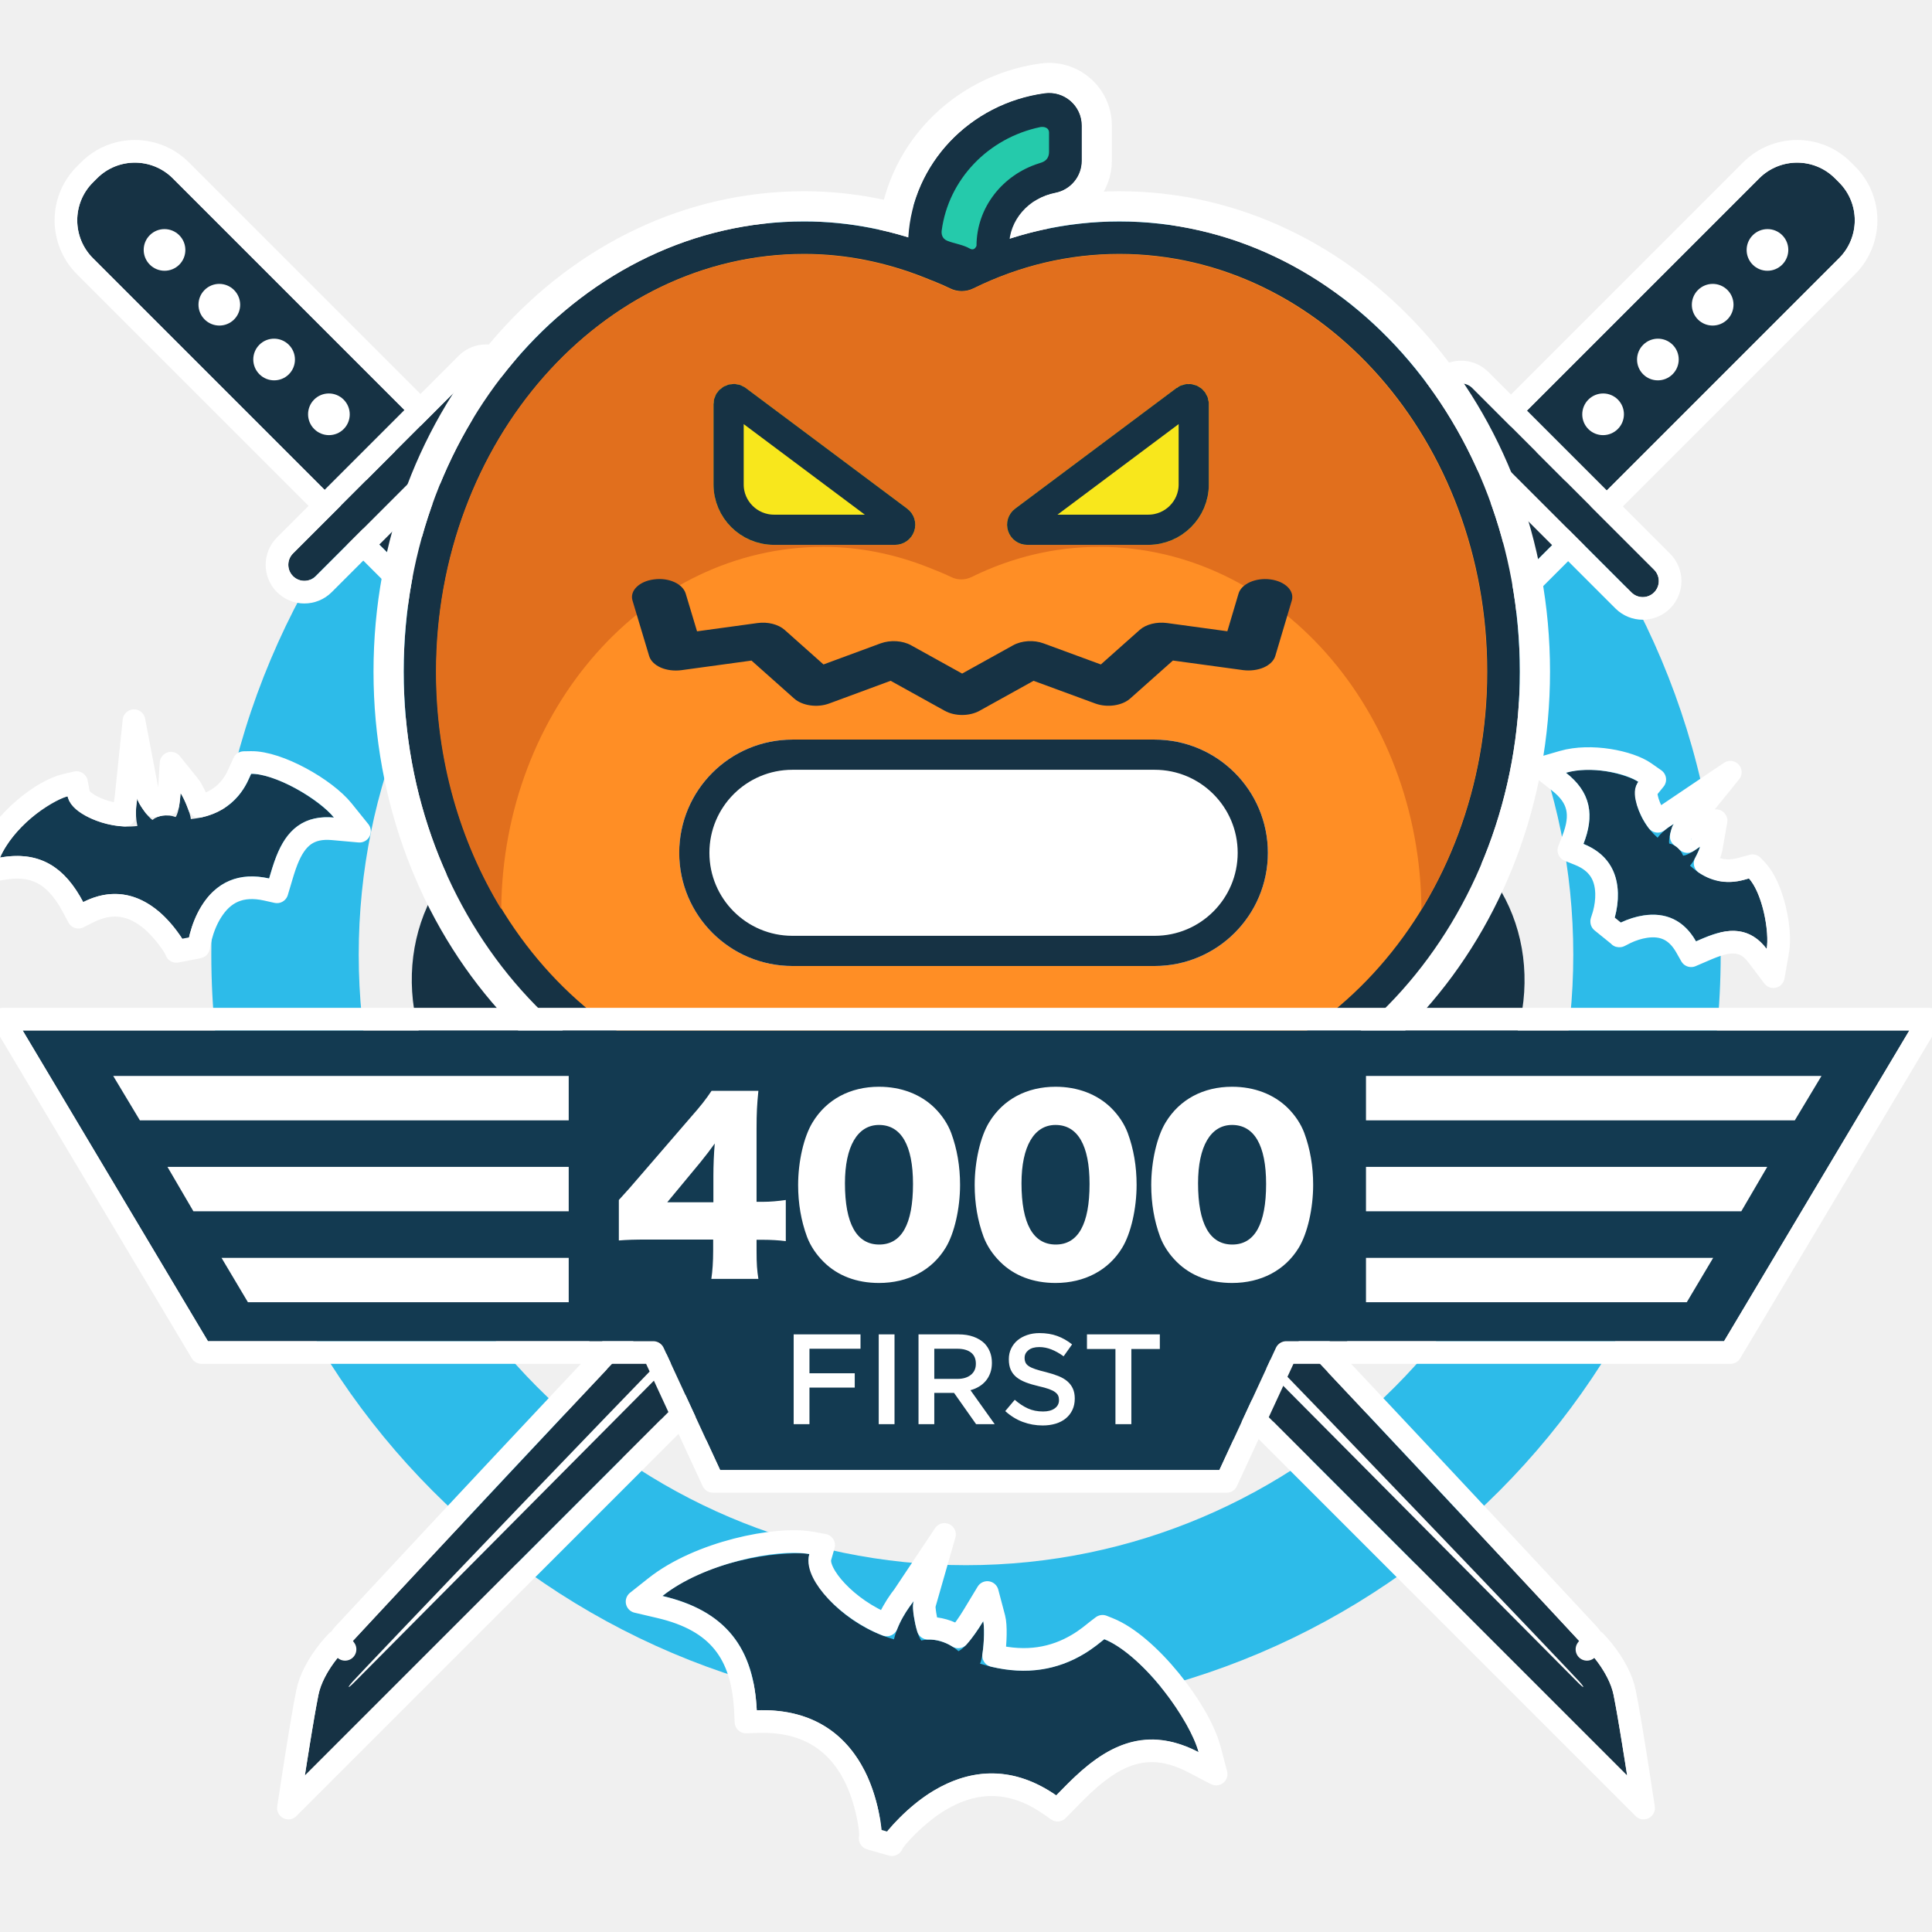
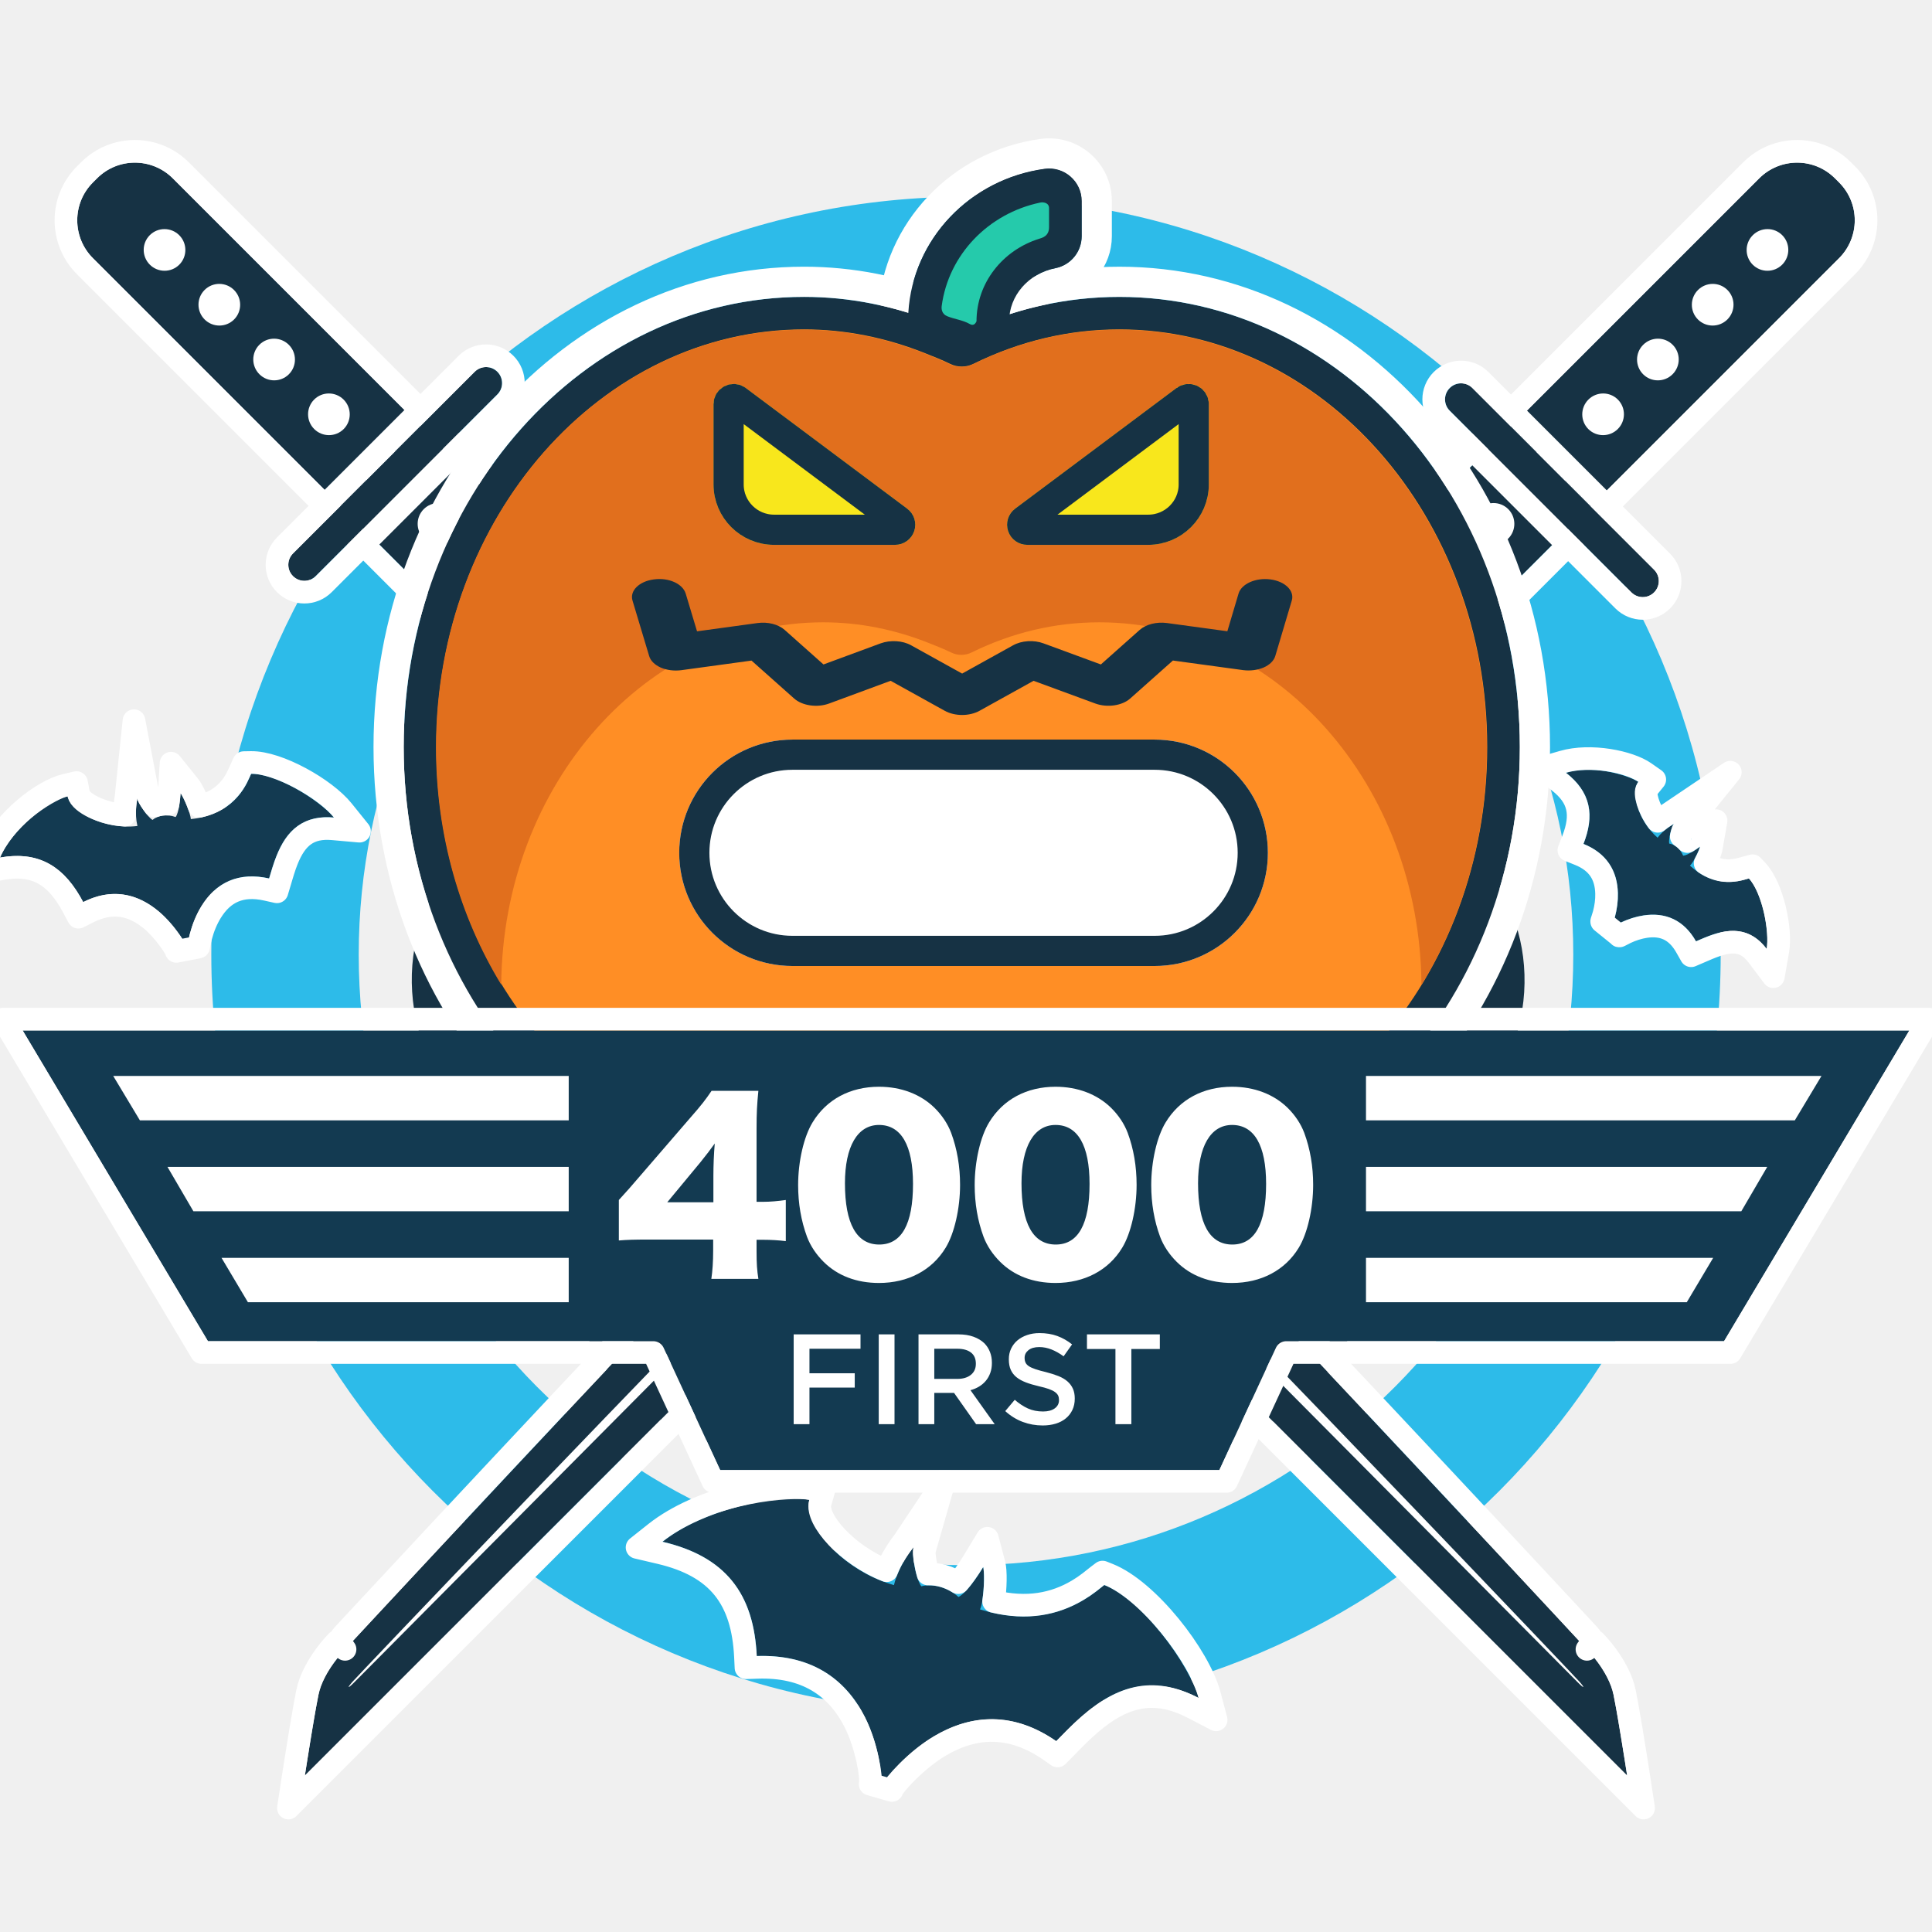
<svg xmlns="http://www.w3.org/2000/svg" xmlns:xlink="http://www.w3.org/1999/xlink" width="128" height="128" viewBox="0 0 128 128">
  <defs>
-     <path id="a" d="M63.501,96.361 C64.055,96.098 64.87,94.823 65.14,94.376 C65.247,94.781 65.194,96.618 64.93,97.187 C69.76,98.688 72.469,96.097 73.163,95.567 C75.843,96.634 78.883,101.061 79.412,103.053 C74.837,100.671 71.844,104.021 69.978,105.916 C63.644,101.521 58.517,108.467 58.372,108.974 C58.533,108.41 58.085,99.999 50.137,100.277 C49.955,96.546 48.438,93.77 43.888,92.703 C47.288,90.008 52.524,89.728 53.62,89.926 C53.188,91.434 55.669,94.556 59.227,95.577 C59.557,94.223 60.391,93.256 60.527,93.052 C60.395,93.513 60.673,95.159 61.038,95.655 C61.777,95.466 62.756,95.694 63.501,96.361 Z M111.513,43.658 C111.807,43.643 112.423,43.212 112.631,43.057 C112.595,43.265 112.195,44.104 111.964,44.317 C113.752,45.948 115.459,45.274 115.87,45.164 C116.814,46.177 117.225,48.814 117.047,49.838 C115.549,47.849 113.563,48.818 112.364,49.333 C110.516,46.072 106.867,48.29 106.7,48.496 C106.885,48.267 108.416,44.29 104.909,42.877 C105.595,41.116 105.506,39.538 103.75,38.163 C105.778,37.575 108.109,38.461 108.543,38.765 C108.046,39.379 108.483,41.304 109.819,42.466 C110.239,41.904 110.8,41.618 110.9,41.55 C110.749,41.738 110.532,42.553 110.588,42.853 C110.948,42.909 111.326,43.205 111.513,43.658 Z M11.636,41.097 C11.861,40.804 11.943,39.844 11.963,39.513 C12.135,39.727 12.623,40.83 12.641,41.233 C15.676,40.929 16.41,38.719 16.637,38.233 C18.386,38.203 21.277,40.078 22.125,41.13 C18.98,40.849 18.306,43.579 17.83,45.167 C13.167,44.126 12.352,49.52 12.416,49.856 C12.345,49.482 9.733,44.599 5.513,46.732 C4.363,44.562 2.76,43.289 -2.33146835e-15,43.782 C1.078,41.34 3.831,39.877 4.479,39.723 C4.671,40.726 6.892,41.965 9.104,41.69 C8.901,40.804 9.079,40.023 9.095,39.869 C9.153,40.175 9.768,41.084 10.105,41.288 C10.451,40.993 11.045,40.885 11.636,41.097 Z" />
+     <path id="a" d="M63.501,92.769 C64.055,92.505 64.87,91.23 65.14,90.784 C65.247,91.188 65.194,93.025 64.93,93.594 C69.76,95.096 72.469,92.504 73.163,91.975 C75.843,93.042 78.883,97.469 79.412,99.46 C74.837,97.079 71.844,100.429 69.978,102.324 C63.644,97.928 58.517,104.874 58.372,105.381 C58.533,104.818 58.085,96.406 50.137,96.684 C49.955,92.954 48.438,90.177 43.888,89.111 C47.288,86.415 52.524,86.135 53.62,86.333 C53.188,87.841 55.669,90.964 59.227,91.984 C59.557,90.63 60.391,89.663 60.527,89.46 C60.395,89.92 60.673,91.567 61.038,92.062 C61.777,91.873 62.756,92.101 63.501,92.769 Z M111.513,43.658 C111.807,43.643 112.423,43.212 112.631,43.057 C112.595,43.265 112.195,44.104 111.964,44.317 C113.752,45.948 115.459,45.274 115.87,45.164 C116.814,46.177 117.225,48.814 117.047,49.838 C115.549,47.849 113.563,48.818 112.364,49.333 C110.516,46.072 106.867,48.29 106.7,48.496 C106.885,48.267 108.416,44.29 104.909,42.877 C105.595,41.116 105.506,39.538 103.75,38.163 C105.778,37.575 108.109,38.461 108.543,38.765 C108.046,39.379 108.483,41.304 109.819,42.466 C110.239,41.904 110.8,41.618 110.9,41.55 C110.749,41.738 110.532,42.553 110.588,42.853 C110.948,42.909 111.326,43.205 111.513,43.658 Z M11.636,41.097 C11.861,40.804 11.943,39.844 11.963,39.513 C12.135,39.727 12.623,40.83 12.641,41.233 C15.676,40.929 16.41,38.719 16.637,38.233 C18.386,38.203 21.277,40.078 22.125,41.13 C18.98,40.849 18.306,43.579 17.83,45.167 C13.167,44.126 12.352,49.52 12.416,49.856 C12.345,49.482 9.733,44.599 5.513,46.732 C4.363,44.562 2.76,43.289 -2.33146835e-15,43.782 C1.078,41.34 3.831,39.877 4.479,39.723 C4.671,40.726 6.892,41.965 9.104,41.69 C8.901,40.804 9.079,40.023 9.095,39.869 C9.153,40.175 9.768,41.084 10.105,41.288 C10.451,40.993 11.045,40.885 11.636,41.097 Z" />
    <path id="b" d="M5.12,3.553 C5.12,1.591 6.707,0 8.664,0 L9.059,0 C11.016,0 12.603,1.59 12.603,3.553 L12.603,47.784 L5.12,47.784 L5.12,3.553 Z" />
    <path id="c" d="M0,0 L6.302,0 C6.302,0 6.165,16.61 5.504,42.956 C4.843,69.302 4.032,90.533 4.032,90.533 C4.032,90.533 4.032,92.57 3.151,93.904 C2.27,95.239 0,98.332 0,98.332 L0,0 Z" />
    <rect id="d" width="17.723" height="1.975" y="47.389" rx=".987" />
    <path id="e" d="M5.12,3.553 C5.12,1.591 6.707,0 8.664,0 L9.059,0 C11.016,0 12.603,1.59 12.603,3.553 L12.603,47.784 L5.12,47.784 L5.12,3.553 Z" />
    <path id="f" d="M0,0 L6.302,0 C6.302,0 6.165,16.61 5.504,42.956 C4.843,69.302 4.032,90.533 4.032,90.533 C4.032,90.533 4.032,92.57 3.151,93.904 C2.27,95.239 0,98.332 0,98.332 L0,0 Z" />
    <rect id="g" width="17.723" height="1.975" y="47.389" rx=".987" />
    <rect id="h" width="19.149" height="2.126" x=".461" y=".654" rx="1.063" />
    <rect id="i" width="19.149" height="2.126" x=".536" y=".361" rx="1.063" />
    <path id="j" d="M44.92,4.6 C44.92,5.63 44.189,6.516 43.175,6.714 C41.394,7.061 40.114,8.543 40.114,10.234 L40.114,10.598 C40.114,12.152 38.513,13.195 37.085,12.571 C36.475,12.304 35.808,12.075 35.005,11.848 C34.029,11.572 33.376,10.656 33.437,9.647 C33.729,4.783 37.531,0.81 42.464,0.132 C43.763,-0.046 44.92,0.959 44.92,2.266 L44.92,4.6 Z" />
    <path id="k" d="M36.976,11.031 C40.294,9.43 43.812,8.616 47.42,8.616 C62.118,8.616 73.95,22.051 73.95,38.44 C73.95,54.829 62.118,68.265 47.42,68.265 L26.533,68.265 C11.835,68.265 0.003,54.83 0.003,38.44 C0.003,22.051 11.835,8.615 26.533,8.615 C29.524,8.615 32.481,9.203 35.362,10.352 C36.235,10.7 36.592,10.848 36.976,11.031 Z" />
-     <path id="l" d="M41.314,30.044 C40.738,30.044 40.228,29.677 40.046,29.133 C39.863,28.589 40.051,27.989 40.512,27.645 L51.206,19.651 C51.611,19.346 52.155,19.302 52.606,19.524 C53.059,19.751 53.345,20.211 53.345,20.716 L53.345,26.046 C53.345,28.25 51.546,30.044 49.334,30.044 L41.314,30.044 Z M32.56,30.044 L24.539,30.044 C22.328,30.044 20.529,28.25 20.529,26.046 L20.529,20.716 C20.529,20.211 20.815,19.751 21.268,19.524 C21.718,19.302 22.262,19.346 22.667,19.651 L33.361,27.645 C33.822,27.989 34.01,28.589 33.827,29.133 C33.646,29.677 33.135,30.044 32.56,30.044 Z" />
+     <path id="l" d="M41.314,25.044 C40.738,25.044 40.228,24.677 40.046,24.133 C39.863,23.589 40.051,22.989 40.512,22.645 L51.206,14.651 C51.611,14.346 52.155,14.302 52.606,14.524 C53.059,14.751 53.345,15.211 53.345,15.716 L53.345,21.046 C53.345,23.25 51.546,25.044 49.334,25.044 L41.314,25.044 Z M32.56,25.044 L24.539,25.044 C22.328,25.044 20.529,23.25 20.529,21.046 L20.529,15.716 C20.529,15.211 20.815,14.751 21.268,14.524 C21.718,14.302 22.262,14.346 22.667,14.651 L33.361,22.645 C33.822,22.989 34.01,23.589 33.827,24.133 C33.646,24.677 33.135,25.044 32.56,25.044 Z" />
    <path id="m" d="M84.736,83.858 L114.223,83.858 L126.5,63.27 L1.5,63.27 L13.777,83.858 L43.764,83.858 L47.713,92.395 L80.787,92.395 L84.736,83.858 Z" />
    <rect id="n" width="39" height="15" rx="7.5" />
  </defs>
  <g fill="none" fill-rule="evenodd">
    <rect width="128" height="128" />
    <g transform="translate(0 5)">
      <g fill-rule="nonzero" transform="translate(0 8.034)">
        <path fill="#2DBBE9" d="M64,90.664 C86.211,90.664 104.234,72.563 104.234,50.215 C104.234,27.866 86.211,9.766 64,9.766 C41.789,9.766 23.766,27.866 23.766,50.215 C23.766,72.563 41.789,90.664 64,90.664 Z M64,100.429 C36.386,100.429 14,77.947 14,50.215 C14,22.482 36.386,0 64,0 C91.614,0 114,22.482 114,50.215 C114,77.947 91.614,100.429 64,100.429 Z" />
        <g stroke-linecap="round" stroke-linejoin="round">
          <use fill="#133A51" fill-rule="evenodd" xlink:href="#a" />
-           <path stroke="#FFFFFF" stroke-width="1.5" d="M63.484,95.413 C63.776,95.087 64.171,94.531 64.498,93.989 L65.413,92.474 L65.865,94.185 C65.987,94.645 65.964,95.792 65.828,96.657 C68.032,97.188 69.844,96.841 71.4,95.917 C71.679,95.752 71.933,95.577 72.189,95.382 C72.321,95.281 72.667,95.003 72.708,94.971 L73.046,94.713 L73.441,94.871 C76.061,95.914 79.444,100.253 80.137,102.86 L80.573,104.503 L79.066,103.718 C76.312,102.285 74.168,102.947 71.766,105.194 C71.559,105.387 71.352,105.59 71.112,105.832 C70.976,105.969 70.538,106.417 70.512,106.443 L70.069,106.893 L69.55,106.533 C67.023,104.779 64.578,104.852 62.239,106.251 C60.731,107.152 59.194,108.826 59.093,109.18 L57.651,108.767 C57.769,108.355 57.409,106.191 56.627,104.649 C55.418,102.267 53.355,100.915 50.163,101.026 L49.424,101.052 L49.388,100.313 C49.201,96.499 47.581,94.339 43.717,93.433 L42.207,93.079 L43.422,92.116 C46.33,89.81 51.432,88.768 53.754,89.188 L54.569,89.336 L54.341,90.133 C54.03,91.218 56.116,93.594 58.745,94.622 C58.863,94.319 59.005,94.025 59.166,93.738 C59.318,93.467 59.478,93.22 59.651,92.977 C59.733,92.863 59.9,92.641 59.903,92.636 L62.576,88.626 L61.248,93.259 C61.19,93.46 61.326,94.316 61.487,94.842 C62.158,94.824 62.866,95.024 63.484,95.413 Z M111.793,42.72 C111.92,42.64 112.064,42.544 112.185,42.454 L113.695,41.338 L113.37,43.187 C113.331,43.408 113.166,43.799 112.969,44.158 C113.754,44.682 114.511,44.746 115.303,44.545 C115.401,44.521 115.668,44.442 115.675,44.44 L116.11,44.323 L116.418,44.653 C117.433,45.742 118.038,48.522 117.785,49.967 L117.488,51.671 L116.448,50.289 C116.033,49.739 115.59,49.473 115.084,49.406 C114.553,49.336 113.971,49.472 113.17,49.804 C113.091,49.836 113.012,49.87 112.911,49.914 C112.784,49.969 112.784,49.969 112.66,50.022 L112.043,50.287 L111.712,49.703 C111.063,48.557 110.157,48.186 109.012,48.356 C108.572,48.422 108.124,48.567 107.715,48.76 C107.477,48.872 107.243,49.017 107.283,48.968 L106.117,48.024 C106.092,48.055 106.194,47.796 106.267,47.526 C106.386,47.082 106.452,46.608 106.439,46.151 C106.407,44.956 105.876,44.075 104.629,43.573 L103.941,43.296 L104.21,42.605 C104.857,40.944 104.631,39.806 103.287,38.753 L102.134,37.85 L103.541,37.442 C105.399,36.904 107.954,37.438 108.973,38.15 L109.633,38.612 L109.126,39.237 C108.927,39.483 109.198,40.541 109.83,41.379 C109.949,41.279 110.073,41.188 110.2,41.104 C110.314,41.028 110.504,40.913 110.481,40.929 L114.638,38.127 L111.483,42.022 C111.471,42.037 111.425,42.207 111.386,42.376 C111.533,42.47 111.671,42.586 111.793,42.72 Z M11.129,40.24 C11.165,40.012 11.199,39.724 11.214,39.468 L11.331,37.53 L12.547,39.043 C12.736,39.277 13.01,39.857 13.194,40.387 C14.074,40.191 14.723,39.784 15.208,39.216 C15.403,38.988 15.562,38.743 15.699,38.478 C15.783,38.316 16.002,37.818 15.957,37.916 L16.154,37.491 L16.624,37.483 C18.435,37.452 21.557,39.23 22.709,40.659 L23.817,42.034 L22.058,41.877 C20.472,41.735 19.619,42.435 19.012,43.961 C18.925,44.179 18.844,44.412 18.759,44.683 C18.726,44.79 18.692,44.9 18.651,45.038 C18.599,45.213 18.57,45.313 18.549,45.382 L18.349,46.051 L17.667,45.899 C15.948,45.515 14.789,46.093 13.989,47.389 C13.684,47.882 13.455,48.451 13.305,49.025 C13.212,49.381 13.16,49.75 13.153,49.716 L11.68,49.997 C11.638,49.777 10.859,48.619 10.037,47.928 C8.789,46.877 7.418,46.609 5.851,47.401 L5.195,47.733 L4.85,47.083 C3.718,44.947 2.336,44.127 0.132,44.521 L-1.255,44.769 L-0.686,43.48 C0.279,41.293 2.834,39.342 4.306,38.993 L5.069,38.813 L5.216,39.583 C5.322,40.137 6.778,40.893 8.258,40.97 C8.249,40.665 8.268,40.364 8.308,40.061 C8.322,39.961 8.35,39.786 8.349,39.792 L8.876,34.713 L9.832,39.729 C9.846,39.803 10.055,40.121 10.24,40.364 C10.517,40.267 10.82,40.225 11.129,40.24 Z" />
+           <path stroke="#FFFFFF" stroke-width="1.5" d="M63.484,91.82 C63.776,91.495 64.171,90.938 64.498,90.396 L65.413,88.881 L65.865,90.592 C65.987,91.052 65.964,92.199 65.828,93.064 C68.032,93.595 69.844,93.249 71.4,92.325 C71.679,92.159 71.933,91.985 72.189,91.789 C72.321,91.688 72.667,91.41 72.708,91.378 L73.046,91.121 L73.441,91.278 C76.061,92.321 79.444,96.66 80.137,99.267 L80.573,100.91 L79.066,100.125 C76.312,98.692 74.168,99.355 71.766,101.601 C71.559,101.794 71.352,101.997 71.112,102.239 C70.976,102.376 70.538,102.824 70.512,102.85 L70.069,103.3 L69.55,102.94 C67.023,101.186 64.578,101.259 62.239,102.658 C60.731,103.559 59.194,105.233 59.093,105.588 L57.651,105.174 C57.769,104.763 57.409,102.598 56.627,101.057 C55.418,98.674 53.355,97.322 50.163,97.433 L49.424,97.459 L49.388,96.72 C49.201,92.906 47.581,90.747 43.717,89.841 L42.207,89.487 L43.422,88.523 C46.33,86.217 51.432,85.175 53.754,85.595 L54.569,85.743 L54.341,86.54 C54.03,87.625 56.116,90.001 58.745,91.029 C58.863,90.726 59.005,90.432 59.166,90.145 C59.318,89.874 59.478,89.627 59.651,89.384 C59.733,89.27 59.9,89.048 59.903,89.044 L62.576,85.033 L61.248,89.666 C61.19,89.867 61.326,90.723 61.487,91.249 C62.158,91.231 62.866,91.431 63.484,91.82 Z M111.793,42.72 C111.92,42.64 112.064,42.544 112.185,42.454 L113.695,41.338 L113.37,43.187 C113.331,43.408 113.166,43.799 112.969,44.158 C113.754,44.682 114.511,44.746 115.303,44.545 C115.401,44.521 115.668,44.442 115.675,44.44 L116.11,44.323 L116.418,44.653 C117.433,45.742 118.038,48.522 117.785,49.967 L117.488,51.671 L116.448,50.289 C116.033,49.739 115.59,49.473 115.084,49.406 C114.553,49.336 113.971,49.472 113.17,49.804 C113.091,49.836 113.012,49.87 112.911,49.914 C112.784,49.969 112.784,49.969 112.66,50.022 L112.043,50.287 L111.712,49.703 C111.063,48.557 110.157,48.186 109.012,48.356 C108.572,48.422 108.124,48.567 107.715,48.76 C107.477,48.872 107.243,49.017 107.283,48.968 L106.117,48.024 C106.092,48.055 106.194,47.796 106.267,47.526 C106.386,47.082 106.452,46.608 106.439,46.151 C106.407,44.956 105.876,44.075 104.629,43.573 L103.941,43.296 L104.21,42.605 C104.857,40.944 104.631,39.806 103.287,38.753 L102.134,37.85 L103.541,37.442 C105.399,36.904 107.954,37.438 108.973,38.15 L109.633,38.612 L109.126,39.237 C108.927,39.483 109.198,40.541 109.83,41.379 C109.949,41.279 110.073,41.188 110.2,41.104 C110.314,41.028 110.504,40.913 110.481,40.929 L114.638,38.127 L111.483,42.022 C111.471,42.037 111.425,42.207 111.386,42.376 C111.533,42.47 111.671,42.586 111.793,42.72 Z M11.129,40.24 C11.165,40.012 11.199,39.724 11.214,39.468 L11.331,37.53 L12.547,39.043 C12.736,39.277 13.01,39.857 13.194,40.387 C14.074,40.191 14.723,39.784 15.208,39.216 C15.403,38.988 15.562,38.743 15.699,38.478 C15.783,38.316 16.002,37.818 15.957,37.916 L16.154,37.491 L16.624,37.483 C18.435,37.452 21.557,39.23 22.709,40.659 L23.817,42.034 L22.058,41.877 C20.472,41.735 19.619,42.435 19.012,43.961 C18.925,44.179 18.844,44.412 18.759,44.683 C18.726,44.79 18.692,44.9 18.651,45.038 C18.599,45.213 18.57,45.313 18.549,45.382 L18.349,46.051 L17.667,45.899 C15.948,45.515 14.789,46.093 13.989,47.389 C13.684,47.882 13.455,48.451 13.305,49.025 C13.212,49.381 13.16,49.75 13.153,49.716 L11.68,49.997 C11.638,49.777 10.859,48.619 10.037,47.928 C8.789,46.877 7.418,46.609 5.851,47.401 L5.195,47.733 L4.85,47.083 C3.718,44.947 2.336,44.127 0.132,44.521 L-1.255,44.769 L-0.686,43.48 C0.279,41.293 2.834,39.342 4.306,38.993 L5.069,38.813 L5.216,39.583 C5.322,40.137 6.778,40.893 8.258,40.97 C8.249,40.665 8.268,40.364 8.308,40.061 C8.322,39.961 8.35,39.786 8.349,39.792 L8.876,34.713 L9.832,39.729 C9.846,39.803 10.055,40.121 10.24,40.364 C10.517,40.267 10.82,40.225 11.129,40.24 Z" />
        </g>
        <path fill="#163244" d="M62.572,57.869 L62.588,71.63 C62.588,71.63 62.9,77.089 55.559,81.346 C49.916,84.617 42.829,82.421 39.317,76.312 C37.392,72.962 36.922,68.768 38.042,65.229 C34.43,64.433 31.048,61.928 29.122,58.578 C25.61,52.469 27.26,45.207 32.903,41.935 C40.439,37.566 45.559,40.83 45.559,40.83 L56.9,47.686 C56.631,48.48 56.485,49.33 56.485,50.215 C56.485,51.084 56.626,51.92 56.886,52.701 C56.07,52.235 55.037,52.204 54.165,52.709 C52.857,53.468 52.409,55.147 53.164,56.461 C53.919,57.774 55.591,58.224 56.899,57.466 C57.741,56.978 58.227,56.108 58.265,55.2 C59.348,56.52 60.853,57.479 62.572,57.869 Z M71.651,47.558 L82.728,40.86 C82.728,40.86 87.849,37.597 95.385,41.966 C101.027,45.238 102.677,52.5 99.165,58.609 C97.239,61.958 93.858,64.464 90.245,65.26 C91.365,68.799 90.896,72.993 88.97,76.343 C85.458,82.452 78.371,84.648 72.729,81.376 C65.387,77.12 65.699,71.661 65.699,71.661 L65.715,57.932 C67.417,57.619 68.926,56.751 70.051,55.523 C70.17,56.322 70.637,57.061 71.388,57.497 C72.696,58.255 74.368,57.805 75.123,56.491 C75.878,55.178 75.43,53.498 74.122,52.74 C73.372,52.305 72.503,52.268 71.755,52.563 C71.986,51.821 72.11,51.033 72.11,50.215 C72.11,49.282 71.948,48.387 71.651,47.558 Z M58.332,45.149 L47.016,38.862 C47.016,38.862 41.642,36.04 41.642,27.301 C41.642,20.758 47.079,15.692 54.103,15.692 C57.954,15.692 61.806,17.381 64.298,20.125 C66.79,17.381 70.642,15.692 74.493,15.692 C81.517,15.692 86.954,20.758 86.954,27.301 C86.954,35.814 82.091,38.273 82.091,38.273 L70.243,45.124 C69.162,43.852 67.684,42.931 66.001,42.556 C66.63,42.052 67.032,41.277 67.032,40.407 C67.032,38.89 65.808,37.661 64.298,37.661 C62.788,37.661 61.564,38.89 61.564,40.407 C61.564,41.277 61.966,42.052 62.595,42.556 C60.901,42.934 59.415,43.864 58.332,45.149 Z M64.298,54.53 C61.925,54.53 60.001,52.598 60.001,50.215 C60.001,47.831 61.925,45.899 64.298,45.899 C66.671,45.899 68.595,47.831 68.595,50.215 C68.595,52.598 66.671,54.53 64.298,54.53 Z" />
      </g>
      <g transform="rotate(-45 15.968 6.576)">
        <use fill="#163244" xlink:href="#b" />
        <path stroke="#FFFFFF" stroke-width="1.5" d="M4.37,3.553 C4.37,1.177 6.292,-0.75 8.664,-0.75 L9.059,-0.75 C11.431,-0.75 13.353,1.176 13.353,3.553 L13.353,48.534 L4.37,48.534 L4.37,3.553 Z" />
        <path fill="#FFFFFF" d="M8.862,7.898 C8.1,7.898 7.483,7.279 7.483,6.516 C7.483,5.753 8.1,5.134 8.862,5.134 C9.623,5.134 10.24,5.753 10.24,6.516 C10.24,7.279 9.623,7.898 8.862,7.898 Z M8.862,13.032 C8.1,13.032 7.483,12.413 7.483,11.65 C7.483,10.886 8.1,10.268 8.862,10.268 C9.623,10.268 10.24,10.886 10.24,11.65 C10.24,12.413 9.623,13.032 8.862,13.032 Z M8.862,18.166 C8.1,18.166 7.483,17.547 7.483,16.784 C7.483,16.02 8.1,15.401 8.862,15.401 C9.623,15.401 10.24,16.02 10.24,16.784 C10.24,17.547 9.623,18.166 8.862,18.166 Z M8.862,23.3 C8.1,23.3 7.483,22.681 7.483,21.917 C7.483,21.154 8.1,20.535 8.862,20.535 C9.623,20.535 10.24,21.154 10.24,21.917 C10.24,22.681 9.623,23.3 8.862,23.3 Z M8.862,28.433 C8.1,28.433 7.483,27.815 7.483,27.051 C7.483,26.288 8.1,25.669 8.862,25.669 C9.623,25.669 10.24,26.288 10.24,27.051 C10.24,27.815 9.623,28.433 8.862,28.433 Z M8.862,33.567 C8.1,33.567 7.483,32.948 7.483,32.185 C7.483,31.422 8.1,30.803 8.862,30.803 C9.623,30.803 10.24,31.422 10.24,32.185 C10.24,32.948 9.623,33.567 8.862,33.567 Z M8.862,38.701 C8.1,38.701 7.483,38.082 7.483,37.319 C7.483,36.555 8.1,35.937 8.862,35.937 C9.623,35.937 10.24,36.555 10.24,37.319 C10.24,38.082 9.623,38.701 8.862,38.701 Z M8.862,43.835 C8.1,43.835 7.483,43.216 7.483,42.453 C7.483,41.689 8.1,41.07 8.862,41.07 C9.623,41.07 10.24,41.689 10.24,42.453 C10.24,43.216 9.623,43.835 8.862,43.835 Z" />
        <g transform="translate(5.908 48.179)">
          <g stroke-linecap="round" stroke-linejoin="round">
            <use fill="#163244" xlink:href="#c" />
            <path stroke="#FFFFFF" stroke-width="1.5" d="M-0.75,-0.75 L7.058,-0.75 L7.052,0.006 C7.05,0.136 7.048,0.393 7.044,0.773 C7.038,1.405 7.03,2.154 7.02,3.016 C6.991,5.478 6.952,8.351 6.9,11.61 C6.754,20.919 6.543,31.446 6.254,42.975 C6.154,46.95 6.048,50.947 5.935,54.948 C5.683,63.927 5.412,72.528 5.142,80.45 C5.047,83.223 4.959,85.713 4.88,87.882 C4.853,88.642 4.828,89.307 4.807,89.873 C4.794,90.212 4.786,90.444 4.032,90.533 L4.782,90.533 C4.782,90.699 4.769,90.972 4.732,91.317 C4.67,91.892 4.559,92.469 4.383,93.015 C4.228,93.498 4.029,93.936 3.777,94.318 C3.48,94.767 3.018,95.43 2.43,96.253 C2.394,96.304 2.394,96.304 2.357,96.355 C1.974,96.892 1.563,97.461 1.153,98.025 C0.906,98.364 0.714,98.626 0.605,98.776 L-0.75,100.622 L-0.75,-0.75 Z" />
          </g>
          <path fill="#FFFFFF" d="M2.363,0 L3.491,0 C3.491,0 3.345,15.817 3.097,40.576 C2.85,65.335 2.2,91.112 2.165,91.686 C2.13,92.26 2.055,92.292 2.055,91.67 C2.055,90.469 2.363,0 2.363,0 Z" />
        </g>
        <g>
          <use fill="#163244" xlink:href="#d" />
          <rect width="19.223" height="3.475" x="-.75" y="46.639" stroke="#FFFFFF" stroke-width="1.5" rx="1.737" />
        </g>
      </g>
      <g transform="scale(-1 1) rotate(-45 -48.032 161.086)">
        <use fill="#163244" xlink:href="#e" />
        <path stroke="#FFFFFF" stroke-width="1.5" d="M4.37,3.553 C4.37,1.177 6.292,-0.75 8.664,-0.75 L9.059,-0.75 C11.431,-0.75 13.353,1.176 13.353,3.553 L13.353,48.534 L4.37,48.534 L4.37,3.553 Z" />
        <path fill="#FFFFFF" d="M8.862,7.898 C8.1,7.898 7.483,7.279 7.483,6.516 C7.483,5.753 8.1,5.134 8.862,5.134 C9.623,5.134 10.24,5.753 10.24,6.516 C10.24,7.279 9.623,7.898 8.862,7.898 Z M8.862,13.032 C8.1,13.032 7.483,12.413 7.483,11.65 C7.483,10.886 8.1,10.268 8.862,10.268 C9.623,10.268 10.24,10.886 10.24,11.65 C10.24,12.413 9.623,13.032 8.862,13.032 Z M8.862,18.166 C8.1,18.166 7.483,17.547 7.483,16.784 C7.483,16.02 8.1,15.401 8.862,15.401 C9.623,15.401 10.24,16.02 10.24,16.784 C10.24,17.547 9.623,18.166 8.862,18.166 Z M8.862,23.3 C8.1,23.3 7.483,22.681 7.483,21.917 C7.483,21.154 8.1,20.535 8.862,20.535 C9.623,20.535 10.24,21.154 10.24,21.917 C10.24,22.681 9.623,23.3 8.862,23.3 Z M8.862,28.433 C8.1,28.433 7.483,27.815 7.483,27.051 C7.483,26.288 8.1,25.669 8.862,25.669 C9.623,25.669 10.24,26.288 10.24,27.051 C10.24,27.815 9.623,28.433 8.862,28.433 Z M8.862,33.567 C8.1,33.567 7.483,32.948 7.483,32.185 C7.483,31.422 8.1,30.803 8.862,30.803 C9.623,30.803 10.24,31.422 10.24,32.185 C10.24,32.948 9.623,33.567 8.862,33.567 Z M8.862,38.701 C8.1,38.701 7.483,38.082 7.483,37.319 C7.483,36.555 8.1,35.937 8.862,35.937 C9.623,35.937 10.24,36.555 10.24,37.319 C10.24,38.082 9.623,38.701 8.862,38.701 Z M8.862,43.835 C8.1,43.835 7.483,43.216 7.483,42.453 C7.483,41.689 8.1,41.07 8.862,41.07 C9.623,41.07 10.24,41.689 10.24,42.453 C10.24,43.216 9.623,43.835 8.862,43.835 Z" />
        <g transform="translate(5.908 48.179)">
          <g stroke-linecap="round" stroke-linejoin="round">
            <use fill="#163244" xlink:href="#f" />
            <path stroke="#FFFFFF" stroke-width="1.5" d="M-0.75,-0.75 L7.058,-0.75 L7.052,0.006 C7.05,0.136 7.048,0.393 7.044,0.773 C7.038,1.405 7.03,2.154 7.02,3.016 C6.991,5.478 6.952,8.351 6.9,11.61 C6.754,20.919 6.543,31.446 6.254,42.975 C6.154,46.95 6.048,50.947 5.935,54.948 C5.683,63.927 5.412,72.528 5.142,80.45 C5.047,83.223 4.959,85.713 4.88,87.882 C4.853,88.642 4.828,89.307 4.807,89.873 C4.794,90.212 4.786,90.444 4.032,90.533 L4.782,90.533 C4.782,90.699 4.769,90.972 4.732,91.317 C4.67,91.892 4.559,92.469 4.383,93.015 C4.228,93.498 4.029,93.936 3.777,94.318 C3.48,94.767 3.018,95.43 2.43,96.253 C2.394,96.304 2.394,96.304 2.357,96.355 C1.974,96.892 1.563,97.461 1.153,98.025 C0.906,98.364 0.714,98.626 0.605,98.776 L-0.75,100.622 L-0.75,-0.75 Z" />
          </g>
          <path fill="#FFFFFF" d="M2.363,0 L3.491,0 C3.491,0 3.345,15.817 3.097,40.576 C2.85,65.335 2.2,91.112 2.165,91.686 C2.13,92.26 2.055,92.292 2.055,91.67 C2.055,90.469 2.363,0 2.363,0 Z" />
        </g>
        <g>
          <use fill="#163244" xlink:href="#g" />
          <rect width="19.223" height="3.475" x="-.75" y="46.639" stroke="#FFFFFF" stroke-width="1.5" rx="1.737" />
        </g>
      </g>
-       <g transform="translate(18 1)">
-         <g transform="matrix(-1 0 0 1 94 16.615)">
+       <g transform="translate(18 6)">
+         <g transform="matrix(-1 0 0 1 94 11.615)">
          <g transform="rotate(-45 19.442 6.82)">
            <use fill="#163244" xlink:href="#h" />
            <rect width="20.649" height="3.626" x="-.289" y="-.096" stroke="#FFFFFF" stroke-width="1.5" rx="1.813" />
          </g>
          <g transform="scale(-1 1) rotate(-45 -28.967 120.9)">
            <use fill="#163244" xlink:href="#i" />
            <rect width="20.649" height="3.626" x="-.214" y="-.389" stroke="#FFFFFF" stroke-width="1.5" rx="1.813" />
          </g>
        </g>
        <g fill-rule="nonzero" transform="translate(8.743 .054)">
          <use fill="#163244" fill-rule="evenodd" xlink:href="#j" />
          <path stroke="#FFFFFF" stroke-width="2" d="M45.92,4.6 C45.92,6.109 44.849,7.406 43.366,7.695 C42.048,7.952 41.114,9.029 41.114,10.234 L41.114,10.598 C41.114,12.875 38.772,14.4 36.684,13.487 C36.13,13.245 35.509,13.029 34.733,12.81 C33.305,12.407 32.35,11.066 32.439,9.587 C32.759,4.254 36.914,-0.114 42.328,-0.858 C44.227,-1.119 45.92,0.352 45.92,2.266 L45.92,4.6 Z" />
          <use fill="#163244" fill-rule="evenodd" xlink:href="#k" />
          <path stroke="#FFFFFF" stroke-width="2" d="M36.969,9.929 C40.298,8.396 43.817,7.616 47.42,7.616 C62.658,7.616 74.95,21.477 74.95,38.44 C74.95,55.403 62.658,69.265 47.42,69.265 L26.533,69.265 C11.295,69.265 -0.997,55.403 -0.997,38.44 C-0.997,21.477 11.295,7.615 26.533,7.615 C29.64,7.615 32.723,8.223 35.732,9.423 C36.328,9.66 36.685,9.806 36.969,9.929 Z" />
          <path fill="#163244" d="M44.92,4.6 C44.92,5.63 44.189,6.516 43.175,6.714 C41.394,7.061 40.114,8.543 40.114,10.234 L40.114,10.598 C40.114,12.152 38.513,13.195 37.085,12.571 C36.475,12.304 35.808,12.075 35.005,11.848 C34.029,11.572 33.376,10.656 33.437,9.647 C33.729,4.783 37.531,0.81 42.464,0.132 C43.763,-0.046 44.92,0.959 44.92,2.266 L44.92,4.6 Z" />
          <path fill="#FF8E25" d="M47.42,66.111 L26.533,66.111 C13.095,66.111 2.164,53.698 2.164,38.44 C2.164,23.183 13.095,10.769 26.533,10.769 C29.284,10.769 31.969,11.319 34.551,12.348 C34.556,12.35 34.561,12.352 34.566,12.355 C35.115,12.574 35.665,12.786 36.203,13.051 C36.689,13.291 37.264,13.291 37.75,13.051 C40.825,11.538 44.078,10.769 47.42,10.769 C60.857,10.769 71.789,23.183 71.789,38.44 C71.789,53.698 60.857,66.111 47.42,66.111 Z" />
          <path fill="#E16F1D" d="M6.465,54.181 C3.74,49.714 2.142,44.296 2.142,38.463 C2.142,23.205 13.074,10.792 26.511,10.792 C29.262,10.792 31.948,11.342 34.529,12.37 C34.534,12.373 34.539,12.375 34.544,12.377 C35.093,12.596 35.643,12.809 36.181,13.074 C36.668,13.313 37.242,13.313 37.728,13.074 C40.804,11.561 44.057,10.792 47.399,10.792 C60.836,10.792 71.767,23.205 71.767,38.463 C71.767,44.305 70.165,49.73 67.432,54.201 C67.334,40.935 57.8,30.176 46.094,30.176 C43.168,30.176 40.319,30.85 37.626,32.175 C37.2,32.385 36.697,32.385 36.271,32.175 C35.8,31.943 35.318,31.757 34.838,31.565 C34.833,31.563 34.829,31.561 34.824,31.559 C32.564,30.658 30.213,30.176 27.803,30.176 C16.103,30.176 6.573,40.924 6.465,54.181 Z" />
          <path fill="#25CAAB" d="M42.759,3.998 C42.759,3.465 42.759,3.046 42.759,2.739 C42.759,2.366 42.369,2.326 42.178,2.366 C38.734,3.082 36.093,5.831 35.646,9.226 C35.623,9.407 35.646,9.749 36.013,9.897 C36.502,10.095 37.039,10.147 37.505,10.412 C37.701,10.523 37.85,10.464 37.953,10.234 C37.953,7.685 39.696,5.518 42.1,4.767 C42.315,4.7 42.759,4.592 42.759,3.998 Z" />
          <g>
            <use fill="#F8E71C" fill-rule="evenodd" xlink:href="#l" />
-             <path stroke="#163244" stroke-width="2" d="M41.314,29.044 L49.334,29.044 C50.994,29.044 52.345,27.697 52.345,26.046 L52.345,20.716 C52.345,20.591 52.274,20.476 52.163,20.421 C52.046,20.363 51.906,20.375 51.805,20.451 L41.11,28.447 C40.995,28.532 40.949,28.68 40.995,28.816 C41.04,28.952 41.168,29.044 41.314,29.044 Z M32.56,29.044 C32.705,29.044 32.833,28.952 32.879,28.814 C32.924,28.68 32.878,28.532 32.762,28.446 L22.066,20.45 C21.967,20.375 21.827,20.363 21.715,20.419 C21.6,20.476 21.529,20.591 21.529,20.716 L21.529,26.046 C21.529,27.697 22.879,29.044 24.539,29.044 L32.56,29.044 Z" />
+             <path stroke="#163244" stroke-width="2" d="M41.314,24.044 L49.334,24.044 C50.994,24.044 52.345,22.697 52.345,21.046 L52.345,15.716 C52.345,15.591 52.274,15.476 52.163,15.421 C52.046,15.363 51.906,15.375 51.805,15.451 L41.11,23.447 C40.995,23.532 40.949,23.68 40.995,23.816 C41.04,23.952 41.168,24.044 41.314,24.044 Z M32.56,24.044 C32.705,24.044 32.833,23.952 32.879,23.814 C32.924,23.68 32.878,23.532 32.762,23.446 L22.066,15.45 C21.967,15.375 21.827,15.363 21.715,15.419 C21.6,15.476 21.529,15.591 21.529,15.716 L21.529,21.046 C21.529,22.697 22.879,24.044 24.539,24.044 L32.56,24.044 Z" />
          </g>
-           <path fill="#163244" d="M57.425,32.333 C56.453,32.205 55.507,32.626 55.314,33.271 L54.572,35.769 L50.57,35.223 C49.887,35.132 49.182,35.308 48.766,35.678 L46.192,37.968 L42.398,36.573 C41.753,36.331 40.942,36.383 40.373,36.701 L37.001,38.572 L33.621,36.699 C33.053,36.382 32.246,36.335 31.593,36.573 L27.815,37.968 L25.244,35.68 C24.828,35.309 24.125,35.13 23.44,35.225 L19.438,35.773 L18.685,33.269 C18.49,32.625 17.558,32.194 16.572,32.334 C15.598,32.462 14.967,33.089 15.162,33.734 L16.267,37.414 C16.36,37.725 16.637,37.999 17.035,38.175 C17.434,38.349 17.923,38.407 18.392,38.348 L23.046,37.711 L25.874,40.227 C26.413,40.703 27.399,40.847 28.19,40.555 L32.263,39.05 L35.848,41.037 C36.181,41.222 36.592,41.315 37.001,41.315 C37.411,41.315 37.82,41.222 38.154,41.037 L41.733,39.051 L45.822,40.555 C46.609,40.844 47.599,40.703 48.134,40.226 L50.965,37.708 L55.622,38.344 C56.088,38.403 56.578,38.342 56.98,38.169 C57.378,37.994 57.656,37.719 57.748,37.408 L58.842,33.732 C59.033,33.086 58.399,32.461 57.425,32.333 Z" />
+           <path fill="#163244" d="M57.425,27.333 C56.453,27.205 55.507,27.626 55.314,28.271 L54.572,30.769 L50.57,30.223 C49.887,30.132 49.182,30.308 48.766,30.678 L46.192,32.968 L42.398,31.573 C41.753,31.331 40.942,31.383 40.373,31.701 L37.001,33.572 L33.621,31.699 C33.053,31.382 32.246,31.335 31.593,31.573 L27.815,32.968 L25.244,30.68 C24.828,30.309 24.125,30.13 23.44,30.225 L19.438,30.773 L18.685,28.269 C18.49,27.625 17.558,27.194 16.572,27.334 C15.598,27.462 14.967,28.089 15.162,28.734 L16.267,32.414 C16.36,32.725 16.637,32.999 17.035,33.175 C17.434,33.349 17.923,33.407 18.392,33.348 L23.046,32.711 L25.874,35.227 C26.413,35.703 27.399,35.847 28.19,35.555 L32.263,34.05 L35.848,36.037 C36.181,36.222 36.592,36.315 37.001,36.315 C37.411,36.315 37.82,36.222 38.154,36.037 L41.733,34.051 L45.822,35.555 C46.609,35.844 47.599,35.703 48.134,35.226 L50.965,32.708 L55.622,33.344 C56.088,33.403 56.578,33.342 56.98,33.169 C57.378,32.994 57.656,32.719 57.748,32.408 L58.842,28.732 C59.033,28.086 58.399,27.461 57.425,27.333 Z" />
        </g>
      </g>
      <g stroke-linecap="round" stroke-linejoin="round">
        <use fill="#133A51" xlink:href="#m" />
        <path stroke="#FFFFFF" stroke-width="1.5" d="M85.215,84.608 L81.266,93.145 L47.234,93.145 L43.285,84.608 L13.351,84.608 L0.18,62.52 L127.82,62.52 L114.649,84.608 L85.215,84.608 Z" />
      </g>
      <path fill="#FFFFFF" d="M37.679,66.283 L7.5,66.283 L9.268,69.226 L37.679,69.226 L37.679,66.283 Z M37.679,72.309 L11.095,72.309 L12.814,75.252 L37.679,75.252 L37.679,72.309 Z M37.679,78.335 L14.676,78.335 L16.426,81.277 L37.679,81.277 L37.679,78.335 Z" />
      <path fill="#FFFFFF" d="M120.679,66.283 L90.5,66.283 L92.268,69.226 L120.679,69.226 L120.679,66.283 Z M120.679,72.309 L94.095,72.309 L95.814,75.252 L120.679,75.252 L120.679,72.309 Z M120.679,78.335 L97.676,78.335 L99.426,81.277 L120.679,81.277 L120.679,78.335 Z" transform="matrix(-1 0 0 1 211.179 0)" />
      <g fill="#FFFFFF" transform="translate(52.5 82.356)">
        <path d="M0.083,1.05 L4.511,1.05 L4.511,2.002 L1.129,2.002 L1.129,3.626 L4.129,3.626 L4.129,4.577 L1.129,4.577 L1.129,7 L0.083,7 L0.083,1.05 Z M5.718,1.05 L6.764,1.05 L6.764,7 L5.718,7 L5.718,1.05 Z M10.929,3.999 C11.303,3.999 11.6,3.91 11.822,3.732 C12.043,3.553 12.153,3.311 12.153,3.005 L12.153,2.988 C12.153,2.665 12.045,2.42 11.83,2.253 C11.615,2.086 11.312,2.002 10.921,2.002 L9.399,2.002 L9.399,3.999 L10.929,3.999 Z M8.354,1.05 L11.005,1.05 C11.38,1.05 11.711,1.102 12,1.207 C12.289,1.312 12.53,1.458 12.723,1.645 C12.881,1.809 13.003,1.999 13.088,2.215 C13.173,2.43 13.216,2.668 13.216,2.929 L13.216,2.946 C13.216,3.189 13.18,3.409 13.109,3.604 C13.038,3.8 12.941,3.973 12.816,4.123 C12.691,4.273 12.543,4.4 12.37,4.505 C12.197,4.61 12.006,4.691 11.796,4.747 L13.402,7 L12.17,7 L10.708,4.926 L9.399,4.926 L9.399,7 L8.354,7 L8.354,1.05 Z M16.581,7.085 C16.122,7.085 15.683,7.007 15.264,6.851 C14.845,6.695 14.457,6.456 14.1,6.133 L14.729,5.385 C15.018,5.634 15.309,5.826 15.604,5.959 C15.899,6.092 16.233,6.159 16.607,6.159 C16.93,6.159 17.186,6.091 17.376,5.955 C17.566,5.818 17.661,5.637 17.661,5.41 L17.661,5.394 C17.661,5.286 17.643,5.191 17.606,5.109 C17.569,5.027 17.501,4.949 17.402,4.875 C17.303,4.801 17.167,4.733 16.994,4.671 C16.821,4.609 16.596,4.546 16.318,4.484 C16.001,4.41 15.719,4.327 15.472,4.233 C15.226,4.14 15.019,4.026 14.852,3.893 C14.685,3.76 14.557,3.597 14.469,3.405 C14.381,3.212 14.338,2.98 14.338,2.708 L14.338,2.691 C14.338,2.435 14.388,2.202 14.491,1.989 C14.593,1.777 14.733,1.595 14.911,1.445 C15.09,1.295 15.304,1.178 15.553,1.093 C15.802,1.007 16.074,0.965 16.369,0.965 C16.805,0.965 17.198,1.029 17.546,1.156 C17.895,1.284 18.222,1.469 18.528,1.713 L17.967,2.503 C17.695,2.305 17.426,2.154 17.16,2.049 C16.893,1.944 16.624,1.891 16.352,1.891 C16.046,1.891 15.808,1.959 15.638,2.095 C15.468,2.232 15.383,2.399 15.383,2.597 L15.383,2.614 C15.383,2.727 15.403,2.828 15.443,2.916 C15.482,3.004 15.554,3.083 15.659,3.154 C15.764,3.225 15.909,3.291 16.093,3.353 C16.277,3.416 16.511,3.481 16.794,3.549 C17.106,3.628 17.382,3.716 17.623,3.812 C17.864,3.909 18.063,4.026 18.222,4.165 C18.381,4.304 18.501,4.466 18.583,4.65 C18.665,4.834 18.706,5.048 18.706,5.292 L18.706,5.309 C18.706,5.586 18.654,5.835 18.549,6.056 C18.444,6.278 18.299,6.464 18.111,6.617 C17.924,6.771 17.701,6.887 17.44,6.966 C17.179,7.045 16.893,7.085 16.581,7.085 Z M21.401,2.019 L19.514,2.019 L19.514,1.05 L24.342,1.05 L24.342,2.019 L22.455,2.019 L22.455,7 L21.401,7 L21.401,2.019 Z" />
      </g>
      <g transform="translate(45 44)">
        <use fill="#FFFFFF" xlink:href="#n" />
        <rect width="37" height="13" x="1" y="1" stroke="#163244" stroke-width="2" rx="6.5" />
      </g>
      <path fill="#FFFFFF" d="M41,77.184 L41,74.503 C41.681,73.755 41.681,73.755 42.453,72.856 L45.736,69.052 C46.462,68.228 46.75,67.854 47.143,67.27 L50.245,67.27 C50.155,68.153 50.124,68.752 50.124,69.756 L50.124,74.623 L50.563,74.623 C51.032,74.623 51.532,74.578 52.061,74.503 L52.061,77.229 C51.607,77.169 51.047,77.139 50.578,77.139 L50.124,77.139 L50.124,77.888 C50.124,78.727 50.155,79.161 50.245,79.73 L47.128,79.73 C47.204,79.221 47.249,78.592 47.249,77.858 L47.249,77.124 L42.967,77.124 C41.984,77.124 41.56,77.139 41,77.184 Z M47.264,74.653 L47.264,72.916 C47.264,72.242 47.295,71.418 47.355,70.759 C47.053,71.179 46.826,71.478 46.417,71.987 L44.208,74.653 L47.264,74.653 Z M58.235,80 C56.752,80 55.496,79.521 54.573,78.607 C54.074,78.113 53.695,77.544 53.468,76.945 C53.075,75.881 52.878,74.728 52.878,73.515 C52.878,71.942 53.257,70.31 53.832,69.366 C54.755,67.839 56.328,67 58.235,67 C59.703,67 60.989,67.494 61.912,68.393 C62.411,68.887 62.789,69.456 63.016,70.055 C63.41,71.119 63.607,72.272 63.607,73.5 C63.607,75.073 63.228,76.72 62.653,77.664 C61.745,79.161 60.157,80 58.235,80 Z M58.235,69.531 C56.812,69.531 55.98,70.954 55.98,73.395 C55.98,76.076 56.752,77.454 58.25,77.454 C59.733,77.454 60.489,76.106 60.489,73.44 C60.489,70.879 59.703,69.531 58.235,69.531 Z M69.932,80 C68.449,80 67.193,79.521 66.27,78.607 C65.77,78.113 65.392,77.544 65.165,76.945 C64.772,75.881 64.575,74.728 64.575,73.515 C64.575,71.942 64.953,70.31 65.528,69.366 C66.451,67.839 68.025,67 69.932,67 C71.399,67 72.686,67.494 73.609,68.393 C74.108,68.887 74.486,69.456 74.713,70.055 C75.107,71.119 75.303,72.272 75.303,73.5 C75.303,75.073 74.925,76.72 74.35,77.664 C73.442,79.161 71.853,80 69.932,80 Z M69.932,69.531 C68.509,69.531 67.677,70.954 67.677,73.395 C67.677,76.076 68.449,77.454 69.947,77.454 C71.43,77.454 72.186,76.106 72.186,73.44 C72.186,70.879 71.399,69.531 69.932,69.531 Z M81.628,80 C80.145,80 78.889,79.521 77.966,78.607 C77.467,78.113 77.089,77.544 76.862,76.945 C76.468,75.881 76.272,74.728 76.272,73.515 C76.272,71.942 76.65,70.31 77.225,69.366 C78.148,67.839 79.722,67 81.628,67 C83.096,67 84.382,67.494 85.305,68.393 C85.805,68.887 86.183,69.456 86.41,70.055 C86.803,71.119 87,72.272 87,73.5 C87,75.073 86.622,76.72 86.047,77.664 C85.139,79.161 83.55,80 81.628,80 Z M81.628,69.531 C80.206,69.531 79.374,70.954 79.374,73.395 C79.374,76.076 80.145,77.454 81.643,77.454 C83.126,77.454 83.883,76.106 83.883,73.44 C83.883,70.879 83.096,69.531 81.628,69.531 Z" />
    </g>
  </g>
</svg>
